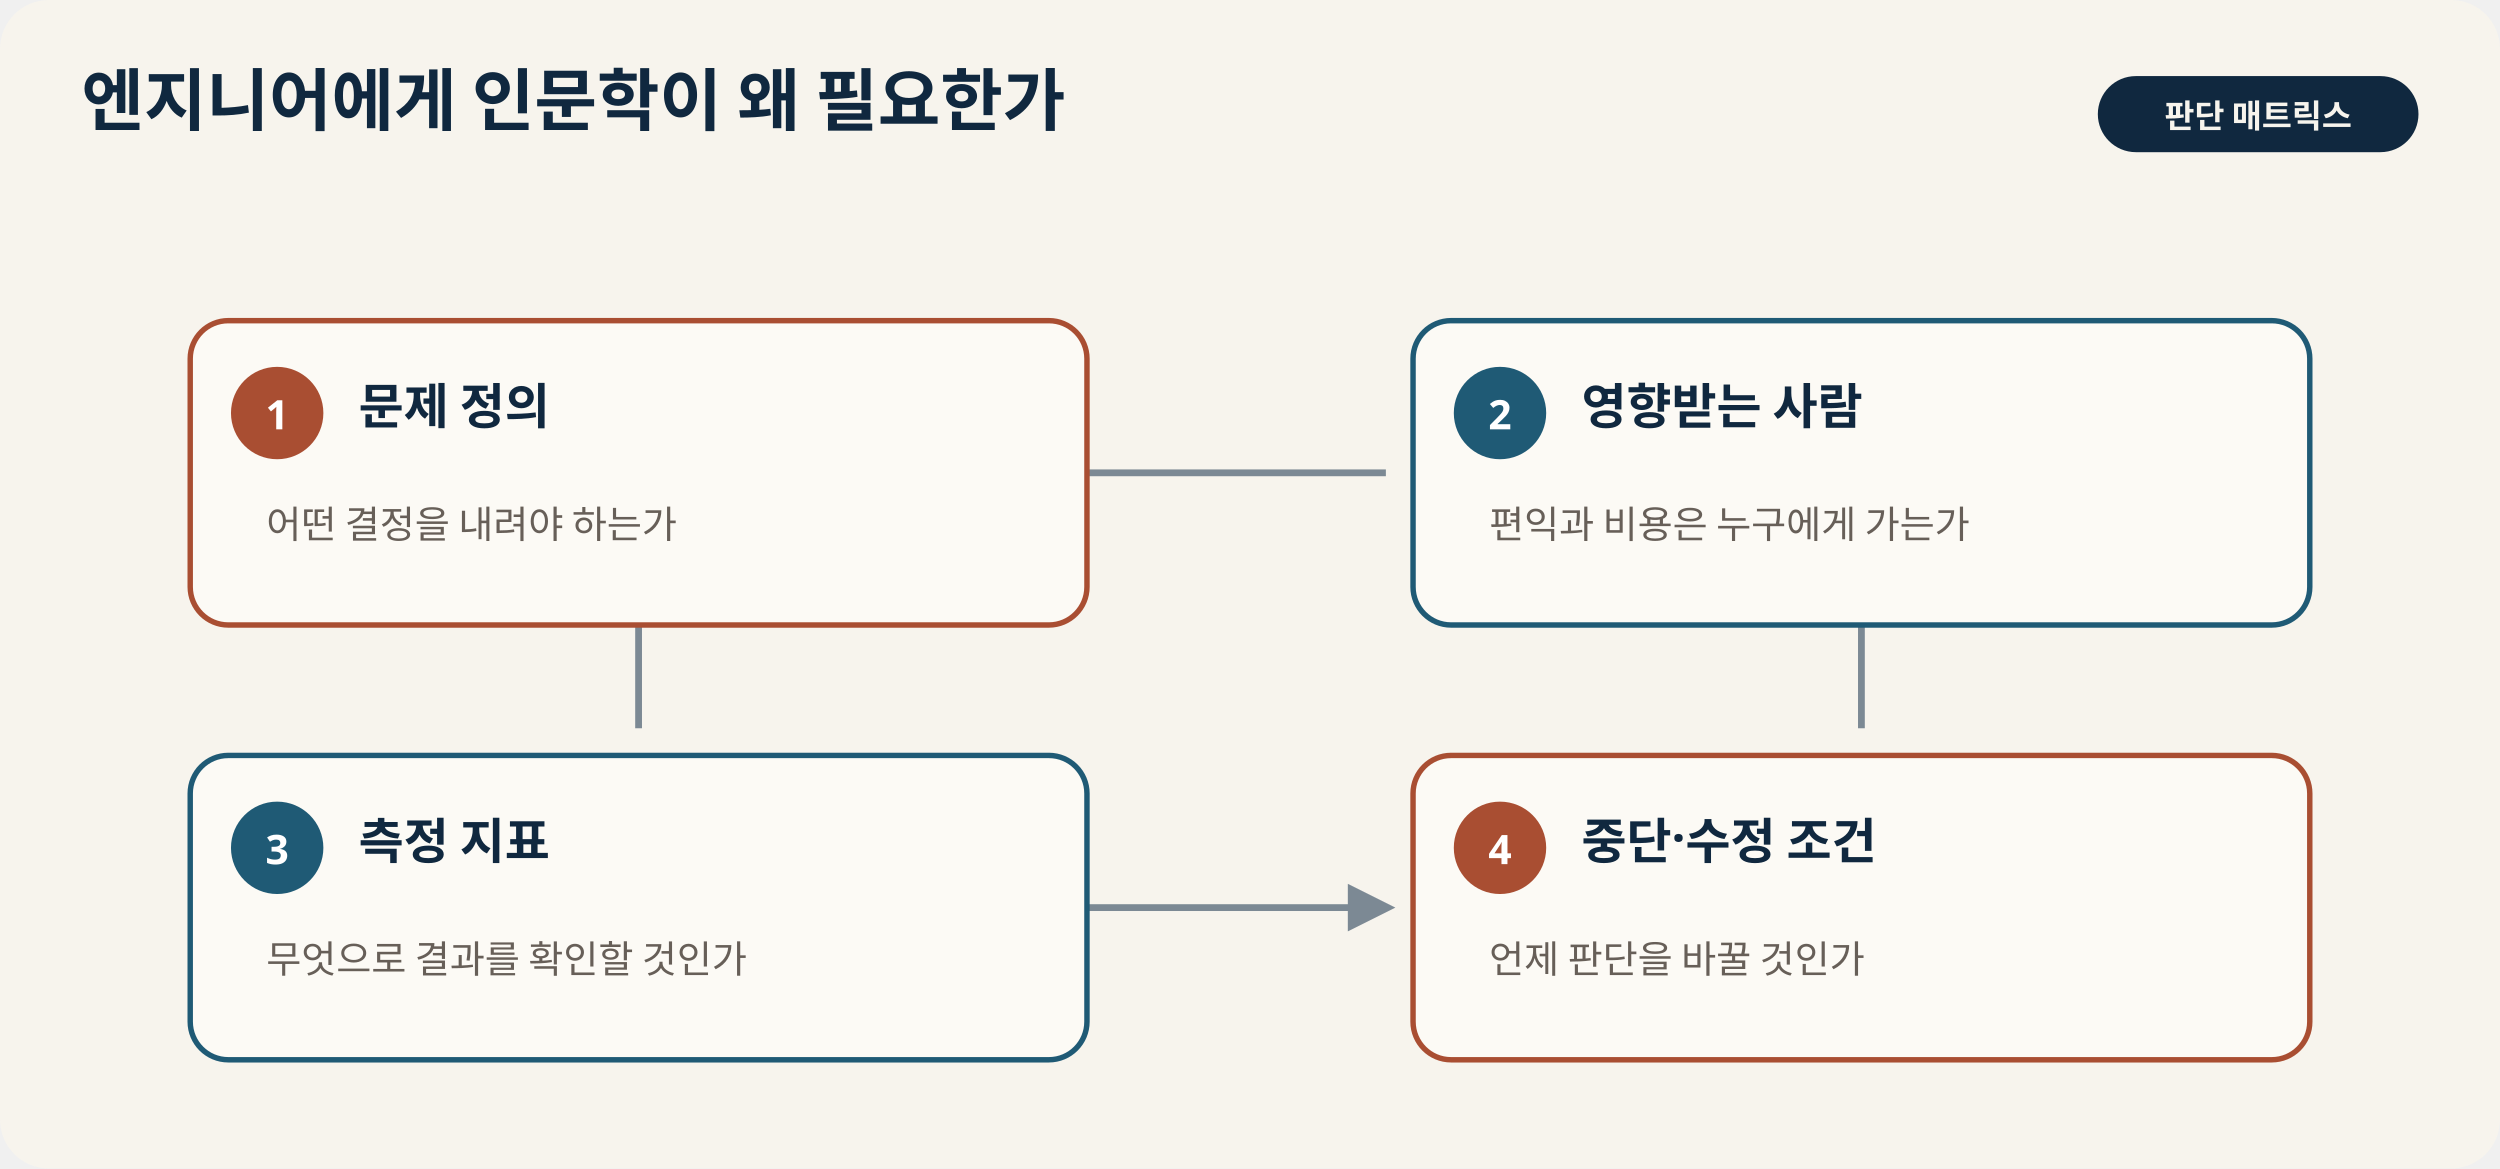
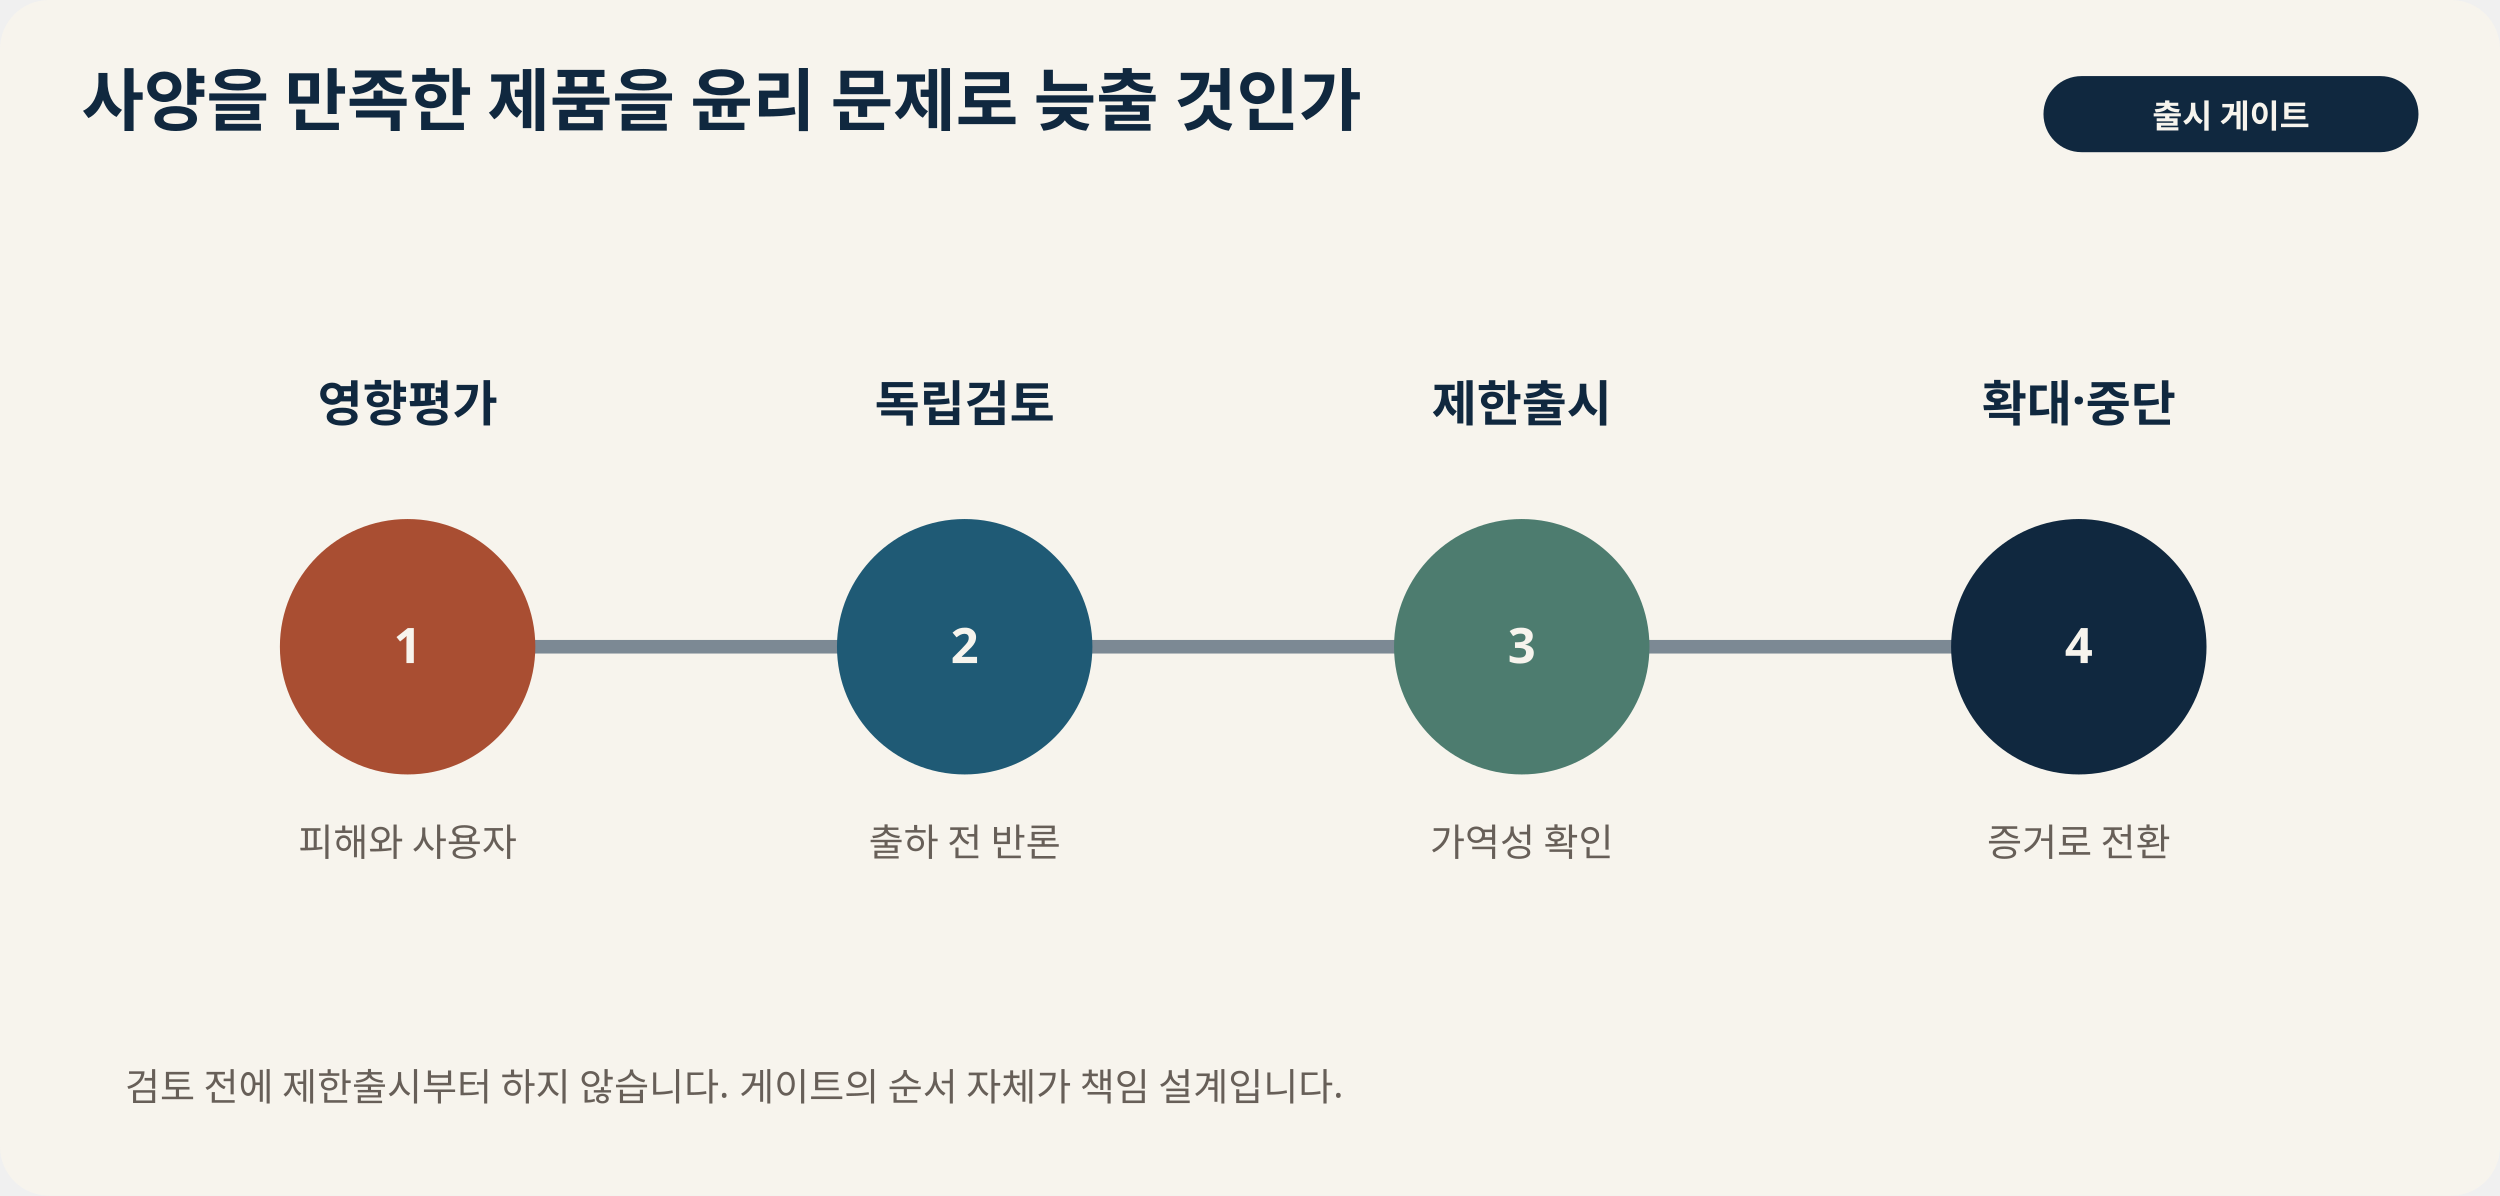
- <svg xmlns="http://www.w3.org/2000/svg" viewBox="0 0 920 430" role="img" aria-labelledby="title desc">
-   <defs>
-     <marker id="arrow" viewBox="0 0 10 10" refX="8" refY="5" markerWidth="7" markerHeight="7" orient="auto-start-reverse">
-       <path d="M0 0L10 5L0 10Z" fill="#7C8994" />
-     </marker>
-   </defs>
-   <style>.bg{fill:#F7F4ED}.title{font:700 25px "Noto Sans KR",sans-serif;fill:#10283F}.label{font:700 18px "Noto Sans KR",sans-serif;fill:#10283F}.note{font:14px "Noto Sans KR",sans-serif;fill:#675F58}.num{font:700 15px "Noto Sans KR",sans-serif;fill:#FFF}.badge{font:700 12px "Noto Sans KR",sans-serif;fill:#F7F4ED}</style>
+ <svg xmlns="http://www.w3.org/2000/svg" viewBox="0 0 920 440" role="img" aria-labelledby="title desc">
+   <style>
+   .bg{fill:#F7F4ED} .title{font:700 25px "Noto Sans KR",sans-serif;fill:#10283F}
+   .label{font:700 18px "Noto Sans KR",sans-serif;fill:#10283F}
+   .small{font:14px "Noto Sans KR",sans-serif;fill:#675F58}
+   .big{font:700 31px "Noto Sans KR",sans-serif;fill:#A94E32}
+   .badge{font:700 12px "Noto Sans KR",sans-serif;fill:#F7F4ED}
+ </style>
  <rect class="bg" width="100%" height="100%" rx="18" />
-   <text x="30" y="46" class="title">엔지니어에게 인문학이 왜 필요한가</text>
-   <rect x="772" y="28" width="118" height="28" rx="14" fill="#10283F" />
-   <text x="831" y="47" text-anchor="middle" class="badge">판단 매트릭스</text>
-   <path d="M400 174H510M235 230V268M685 230V268M400 334H510" fill="none" stroke="#7C8994" stroke-width="2.5" marker-end="url(#arrow)" />
-   <rect x="70" y="118" width="330" height="112" rx="14" fill="#FCFAF5" stroke="#A94E32" stroke-width="2" />
-   <circle cx="102" cy="152" r="17" fill="#A94E32" />
-   <text x="102" y="158" text-anchor="middle" class="num">1</text>
-   <text x="132" y="156" class="label">문제 정의</text>
-   <text x="98" y="198" class="note">어떤 결정을 내려야 하는가</text>
-   <rect x="520" y="118" width="330" height="112" rx="14" fill="#FCFAF5" stroke="#1F5A75" stroke-width="2" />
-   <circle cx="552" cy="152" r="17" fill="#1F5A75" />
-   <text x="552" y="158" text-anchor="middle" class="num">2</text>
-   <text x="582" y="156" class="label">영향받는 사람</text>
-   <text x="548" y="198" class="note">편익과 비용은 누구에게 가는가</text>
-   <rect x="70" y="278" width="330" height="112" rx="14" fill="#FCFAF5" stroke="#1F5A75" stroke-width="2" />
-   <circle cx="102" cy="312" r="17" fill="#1F5A75" />
-   <text x="102" y="318" text-anchor="middle" class="num">3</text>
-   <text x="132" y="316" class="label">측정 지표</text>
-   <text x="98" y="358" class="note">무엇으로 결과를 확인할 것인가</text>
-   <rect x="520" y="278" width="330" height="112" rx="14" fill="#FCFAF5" stroke="#A94E32" stroke-width="2" />
-   <circle cx="552" cy="312" r="17" fill="#A94E32" />
-   <text x="552" y="318" text-anchor="middle" class="num">4</text>
-   <text x="582" y="316" class="label">중단·수정 조건</text>
-   <text x="548" y="358" class="note">언제 판단을 바꿀 것인가</text>
+   <text x="30" y="46" class="title">사양을 만족한 제품을 윤리 문제로 늦출 것인가</text>
+   <path d="M126 238H792" stroke="#7C8994" stroke-width="5" />
+   <circle cx="150" cy="238" r="47" fill="#A94E32" />
+   <circle cx="355" cy="238" r="47" fill="#1F5A75" />
+   <circle cx="560" cy="238" r="47" fill="#4D7C6F" />
+   <circle cx="765" cy="238" r="47" fill="#10283F" />
+   <text x="150" y="244" text-anchor="middle" class="badge" style="font-size:18px">1</text>
+   <text x="355" y="244" text-anchor="middle" class="badge" style="font-size:18px">2</text>
+   <text x="560" y="244" text-anchor="middle" class="badge" style="font-size:18px">3</text>
+   <text x="765" y="244" text-anchor="middle" class="badge" style="font-size:18px">4</text>
+   <text x="150" y="155" text-anchor="middle" class="label">영향평가</text>
+   <text x="355" y="155" text-anchor="middle" class="label">독립검토</text>
+   <text x="560" y="155" text-anchor="middle" class="label">제한출시</text>
+   <text x="765" y="155" text-anchor="middle" class="label">확대·중단</text>
+   <text x="150" y="315" text-anchor="middle" class="small">피해와 사용자</text>
+   <text x="355" y="315" text-anchor="middle" class="small">출하 전 반론</text>
+   <text x="560" y="315" text-anchor="middle" class="small">가역성 확인</text>
+   <text x="765" y="315" text-anchor="middle" class="small">증거로 전환</text>
+   <text x="46" y="405" class="small">검토 전에 제한출시부터 하지 않습니다. 게이트의 순서 자체가 책임 설계입니다.</text>
+   <rect x="752" y="28" width="138" height="28" rx="14" fill="#10283F" />
+   <text x="821" y="47" text-anchor="middle" class="badge">출시 게이트</text>
</svg>
